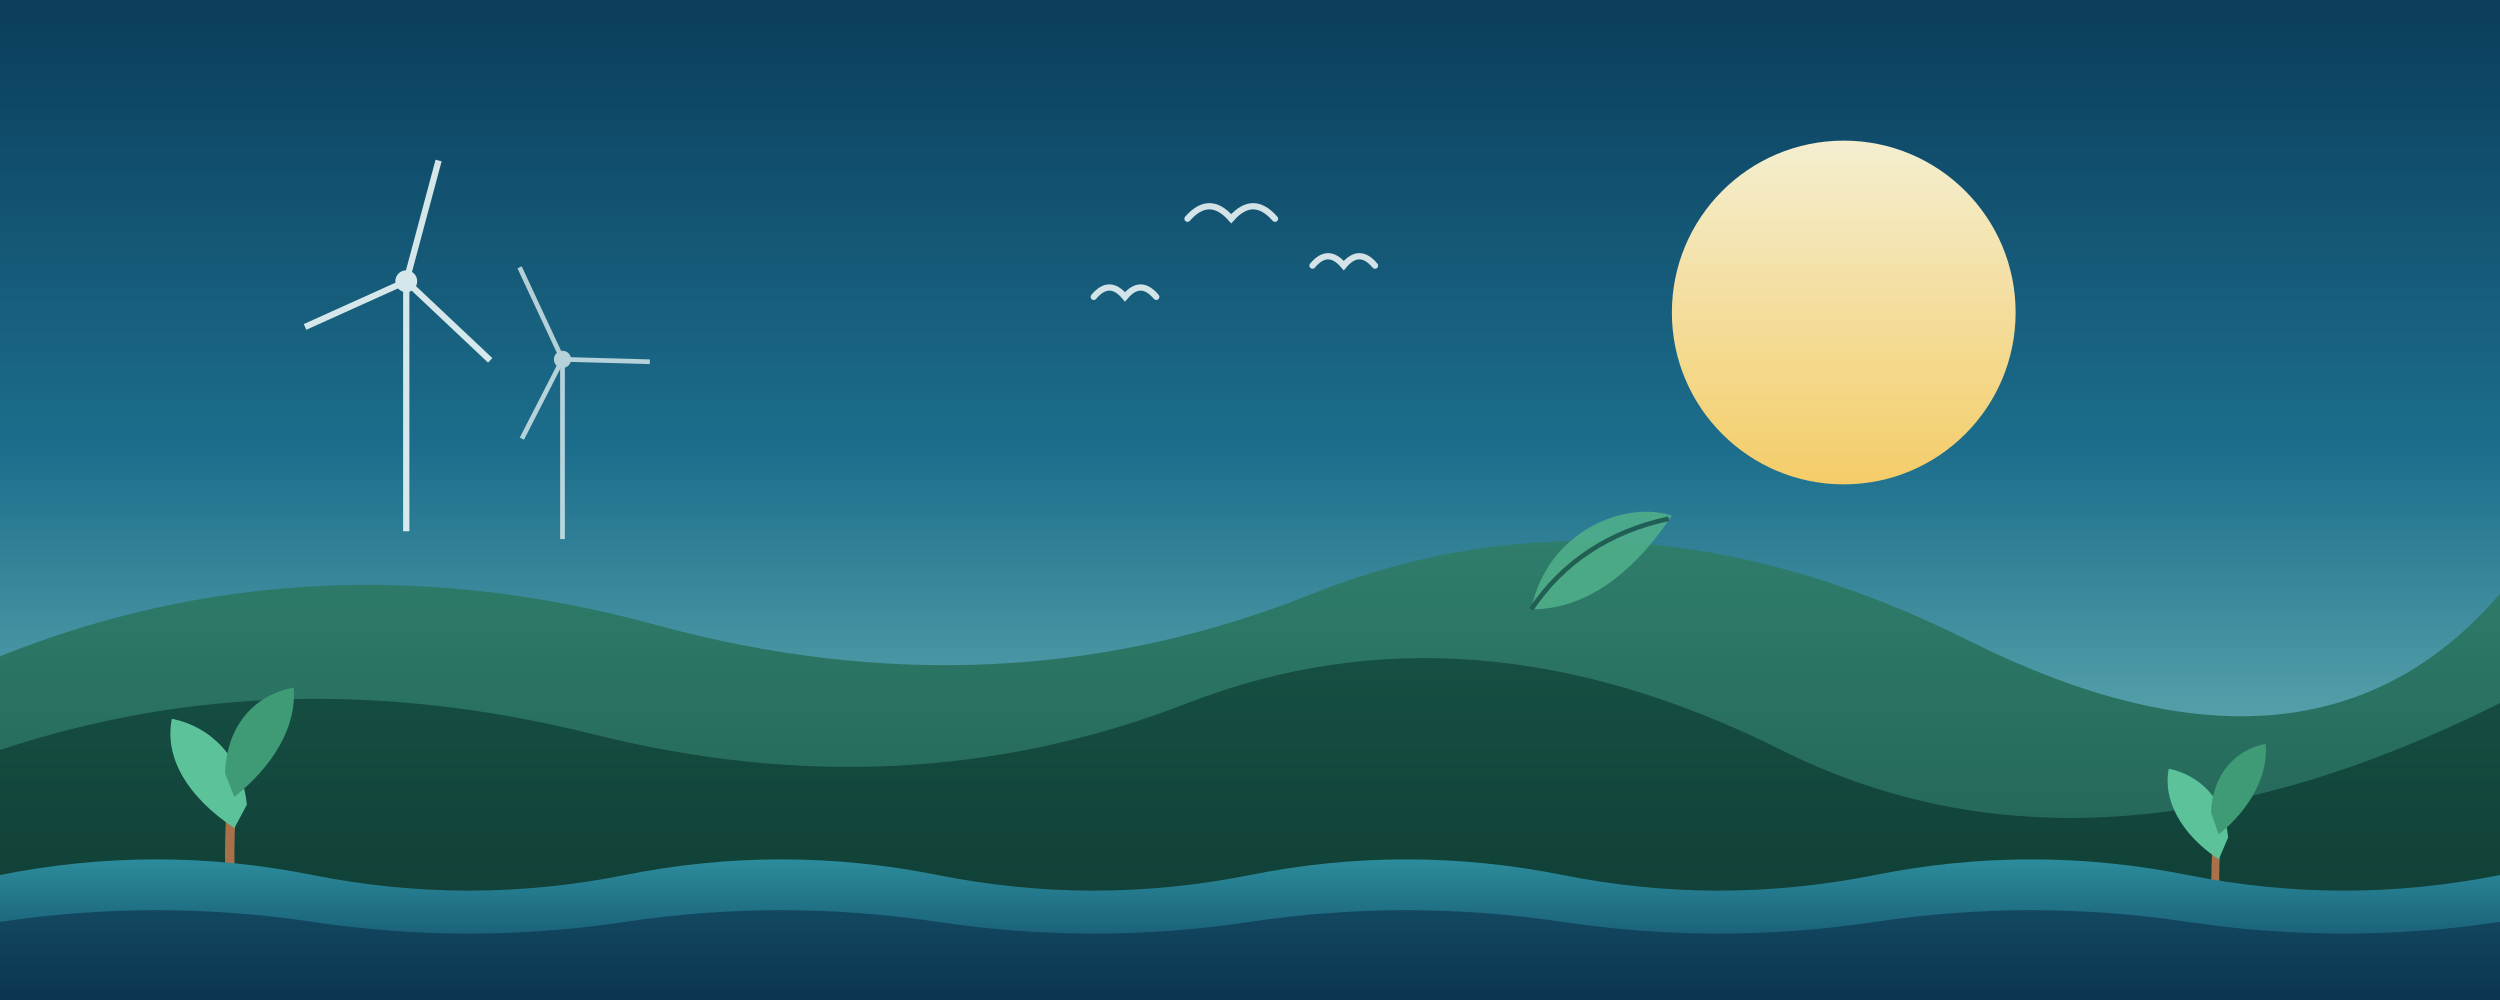
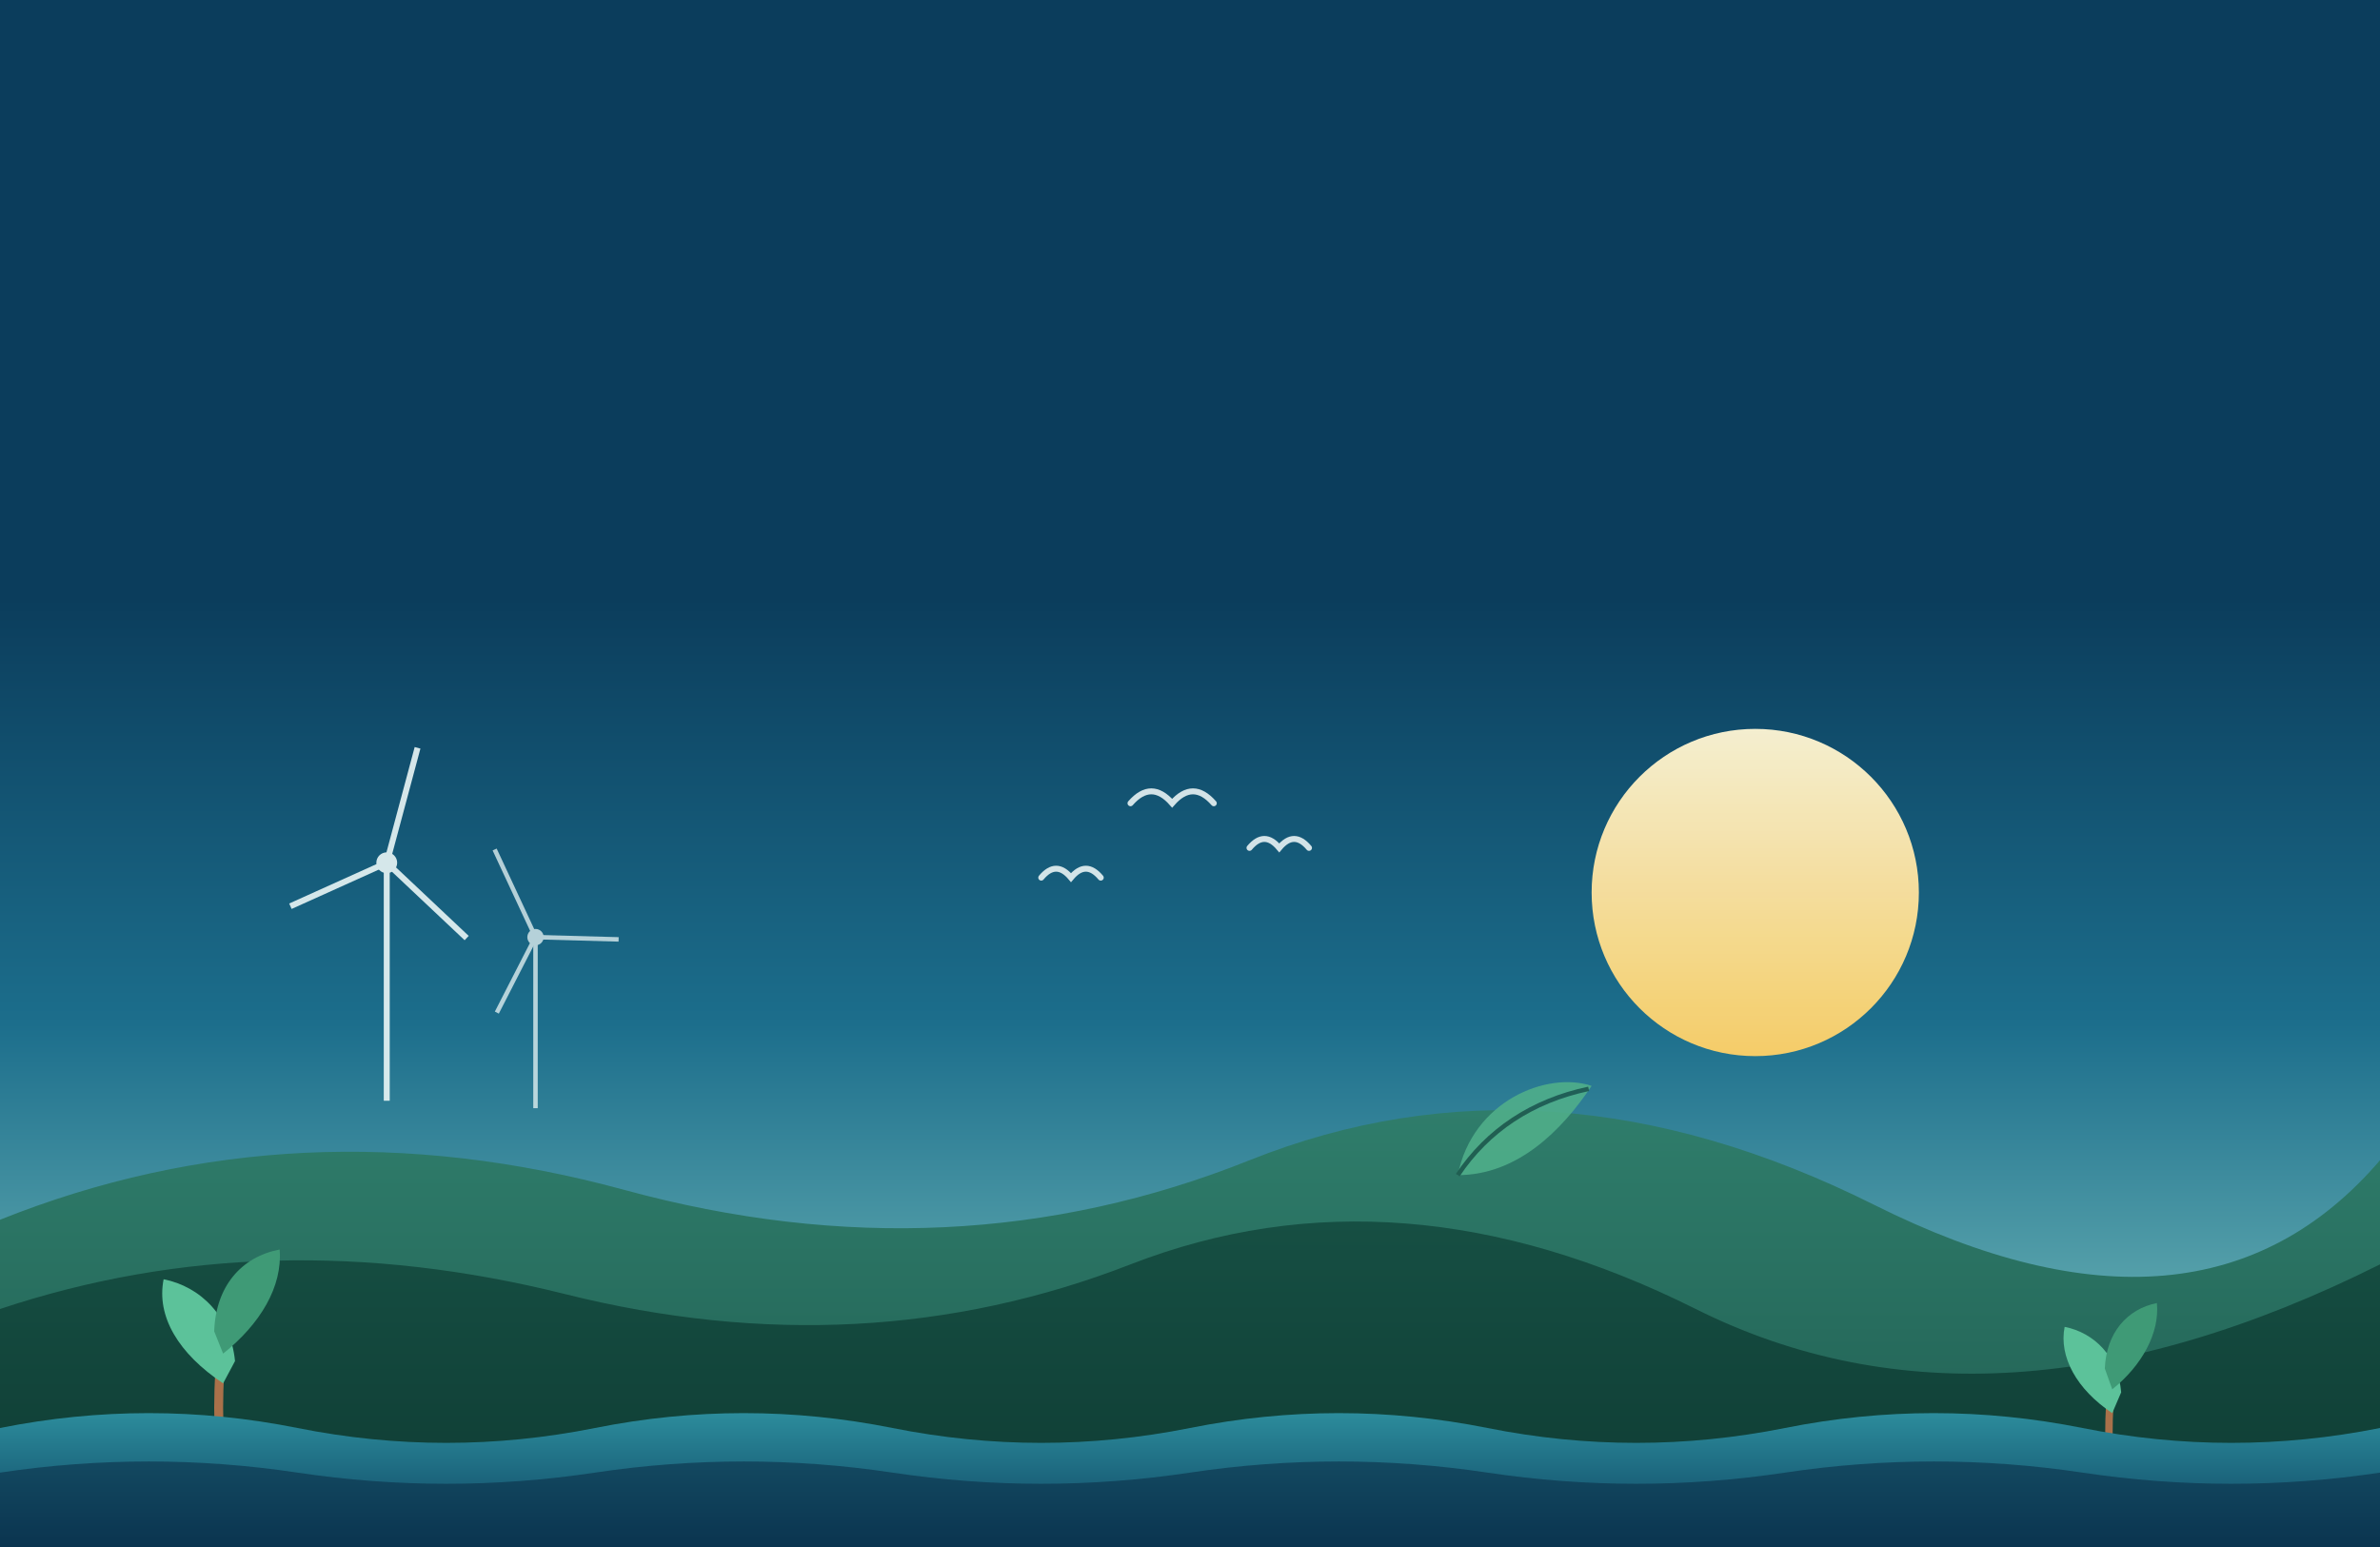
- <svg xmlns="http://www.w3.org/2000/svg" viewBox="0 0 1600 640" width="1600" height="640">
+ <svg xmlns="http://www.w3.org/2000/svg" viewBox="0 0 1600 1040" width="1600" height="1040">
  <defs>
    <linearGradient id="sky" x1="0" y1="0" x2="0" y2="1">
      <stop offset="0%" stop-color="#0b3d5c" />
      <stop offset="45%" stop-color="#1c6e8c" />
      <stop offset="100%" stop-color="#8fd3c8" />
    </linearGradient>
    <linearGradient id="sun" x1="0" y1="0" x2="0" y2="1">
      <stop offset="0%" stop-color="#fff6d5" />
      <stop offset="100%" stop-color="#ffd166" />
    </linearGradient>
    <linearGradient id="hillsFar" x1="0" y1="0" x2="0" y2="1">
      <stop offset="0%" stop-color="#2f7d6b" />
      <stop offset="100%" stop-color="#1f5c50" />
    </linearGradient>
    <linearGradient id="hillsNear" x1="0" y1="0" x2="0" y2="1">
      <stop offset="0%" stop-color="#164f43" />
      <stop offset="100%" stop-color="#0e3a32" />
    </linearGradient>
    <linearGradient id="water" x1="0" y1="0" x2="0" y2="1">
      <stop offset="0%" stop-color="#2c8c9c" />
      <stop offset="100%" stop-color="#0b3d5c" />
    </linearGradient>
  </defs>
-   <rect x="0" y="0" width="1600" height="640" fill="url(#sky)" />
-   <circle cx="1180" cy="200" r="110" fill="url(#sun)" opacity="0.95" />
-   <g stroke="#eaf6f6" stroke-width="4" fill="#eaf6f6" opacity="0.9">
-     <line x1="260" y1="180" x2="260" y2="340" />
-     <circle cx="260" cy="180" r="5" />
-     <g transform="rotate(15 260 180)">
-       <line x1="260" y1="180" x2="260" y2="100" />
-       <line x1="260" y1="180" x2="325" y2="215" />
-       <line x1="260" y1="180" x2="205" y2="225" />
+   <rect x="0" y="0" width="1600" height="400" fill="#0b3d5c" />
+   <g transform="translate(0,400)">
+     <rect x="0" y="0" width="1600" height="640" fill="url(#sky)" />
+     <circle cx="1180" cy="200" r="110" fill="url(#sun)" opacity="0.95" />
+     <g stroke="#eaf6f6" stroke-width="4" fill="#eaf6f6" opacity="0.9">
+       <line x1="260" y1="180" x2="260" y2="340" />
+       <circle cx="260" cy="180" r="5" />
+       <g transform="rotate(15 260 180)">
+         <line x1="260" y1="180" x2="260" y2="100" />
+         <line x1="260" y1="180" x2="325" y2="215" />
+         <line x1="260" y1="180" x2="205" y2="225" />
+       </g>
    </g>
+     <g stroke="#eaf6f6" stroke-width="3" fill="#eaf6f6" opacity="0.75">
+       <line x1="360" y1="230" x2="360" y2="345" />
+       <circle cx="360" cy="230" r="4" />
+       <g transform="rotate(-25 360 230)">
+         <line x1="360" y1="230" x2="360" y2="165" />
+         <line x1="360" y1="230" x2="410" y2="255" />
+         <line x1="360" y1="230" x2="315" y2="265" />
+       </g>
+     </g>
+     <g stroke="#f4fbfb" stroke-width="4" fill="none" stroke-linecap="round" opacity="0.85">
+       <path d="M760 140 q14 -16 28 0 q14 -16 28 0" />
+       <path d="M840 170 q10 -12 20 0 q10 -12 20 0" />
+       <path d="M700 190 q10 -12 20 0 q10 -12 20 0" />
+     </g>
+     <path d="M0 420 Q200 340 420 400 T840 380 T1260 410 T1600 380 L1600 640 L0 640 Z" fill="url(#hillsFar)" />
+     <g transform="translate(980,330)" opacity="0.9">
+       <path d="M0 60 C 10 10, 60 -10, 90 0 C 70 30, 40 60, 0 60 Z" fill="#4fae8a" />
+       <path d="M0 60 C 20 30, 50 10, 88 2" stroke="#1f5c50" stroke-width="3" fill="none" />
+     </g>
+     <path d="M0 480 Q180 420 380 470 T760 450 T1140 480 T1600 450 L1600 640 L0 640 Z" fill="url(#hillsNear)" />
+     <g transform="translate(150,470)">
+       <path d="M0 130 C -4 90 -4 60 0 30" stroke="#a9714a" stroke-width="6" fill="none" stroke-linecap="round" />
+       <path d="M0 60 C -30 40 -45 15 -40 -10 C -15 -5 5 15 8 45 Z" fill="#5cc29a" />
+       <path d="M0 40 C 25 20 40 -5 38 -30 C 12 -25 -5 -5 -6 25 Z" fill="#3f9a76" />
+     </g>
+     <g transform="translate(1420,500)">
+       <path d="M0 110 C -3 78 -3 50 0 24" stroke="#a9714a" stroke-width="5" fill="none" stroke-linecap="round" />
+       <path d="M0 50 C -24 34 -36 12 -32 -8 C -12 -4 4 12 6 36 Z" fill="#5cc29a" />
+       <path d="M0 34 C 20 18 32 -4 30 -24 C 10 -20 -4 -4 -5 20 Z" fill="#3f9a76" />
+     </g>
+     <path d="M0 560 Q100 540 200 560 T400 560 T600 560 T800 560 T1000 560 T1200 560 T1400 560 T1600 560 L1600 640 L0 640 Z" fill="url(#water)" />
+     <path d="M0 590 Q100 575 200 590 T400 590 T600 590 T800 590 T1000 590 T1200 590 T1400 590 T1600 590 L1600 640 L0 640 Z" fill="#0a2f47" opacity="0.6" />
  </g>
-   <g stroke="#eaf6f6" stroke-width="3" fill="#eaf6f6" opacity="0.75">
-     <line x1="360" y1="230" x2="360" y2="345" />
-     <circle cx="360" cy="230" r="4" />
-     <g transform="rotate(-25 360 230)">
-       <line x1="360" y1="230" x2="360" y2="165" />
-       <line x1="360" y1="230" x2="410" y2="255" />
-       <line x1="360" y1="230" x2="315" y2="265" />
-     </g>
-   </g>
-   <g stroke="#f4fbfb" stroke-width="4" fill="none" stroke-linecap="round" opacity="0.85">
-     <path d="M760 140 q14 -16 28 0 q14 -16 28 0" />
-     <path d="M840 170 q10 -12 20 0 q10 -12 20 0" />
-     <path d="M700 190 q10 -12 20 0 q10 -12 20 0" />
-   </g>
-   <path d="M0 420 Q200 340 420 400 T840 380 T1260 410 T1600 380 L1600 640 L0 640 Z" fill="url(#hillsFar)" />
-   <g transform="translate(980,330)" opacity="0.9">
-     <path d="M0 60 C 10 10, 60 -10, 90 0 C 70 30, 40 60, 0 60 Z" fill="#4fae8a" />
-     <path d="M0 60 C 20 30, 50 10, 88 2" stroke="#1f5c50" stroke-width="3" fill="none" />
-   </g>
-   <path d="M0 480 Q180 420 380 470 T760 450 T1140 480 T1600 450 L1600 640 L0 640 Z" fill="url(#hillsNear)" />
-   <g transform="translate(150,470)">
-     <path d="M0 130 C -4 90 -4 60 0 30" stroke="#a9714a" stroke-width="6" fill="none" stroke-linecap="round" />
-     <path d="M0 60 C -30 40 -45 15 -40 -10 C -15 -5 5 15 8 45 Z" fill="#5cc29a" />
-     <path d="M0 40 C 25 20 40 -5 38 -30 C 12 -25 -5 -5 -6 25 Z" fill="#3f9a76" />
-   </g>
-   <g transform="translate(1420,500)">
-     <path d="M0 110 C -3 78 -3 50 0 24" stroke="#a9714a" stroke-width="5" fill="none" stroke-linecap="round" />
-     <path d="M0 50 C -24 34 -36 12 -32 -8 C -12 -4 4 12 6 36 Z" fill="#5cc29a" />
-     <path d="M0 34 C 20 18 32 -4 30 -24 C 10 -20 -4 -4 -5 20 Z" fill="#3f9a76" />
-   </g>
-   <path d="M0 560 Q100 540 200 560 T400 560 T600 560 T800 560 T1000 560 T1200 560 T1400 560 T1600 560 L1600 640 L0 640 Z" fill="url(#water)" />
-   <path d="M0 590 Q100 575 200 590 T400 590 T600 590 T800 590 T1000 590 T1200 590 T1400 590 T1600 590 L1600 640 L0 640 Z" fill="#0a2f47" opacity="0.6" />
</svg>
